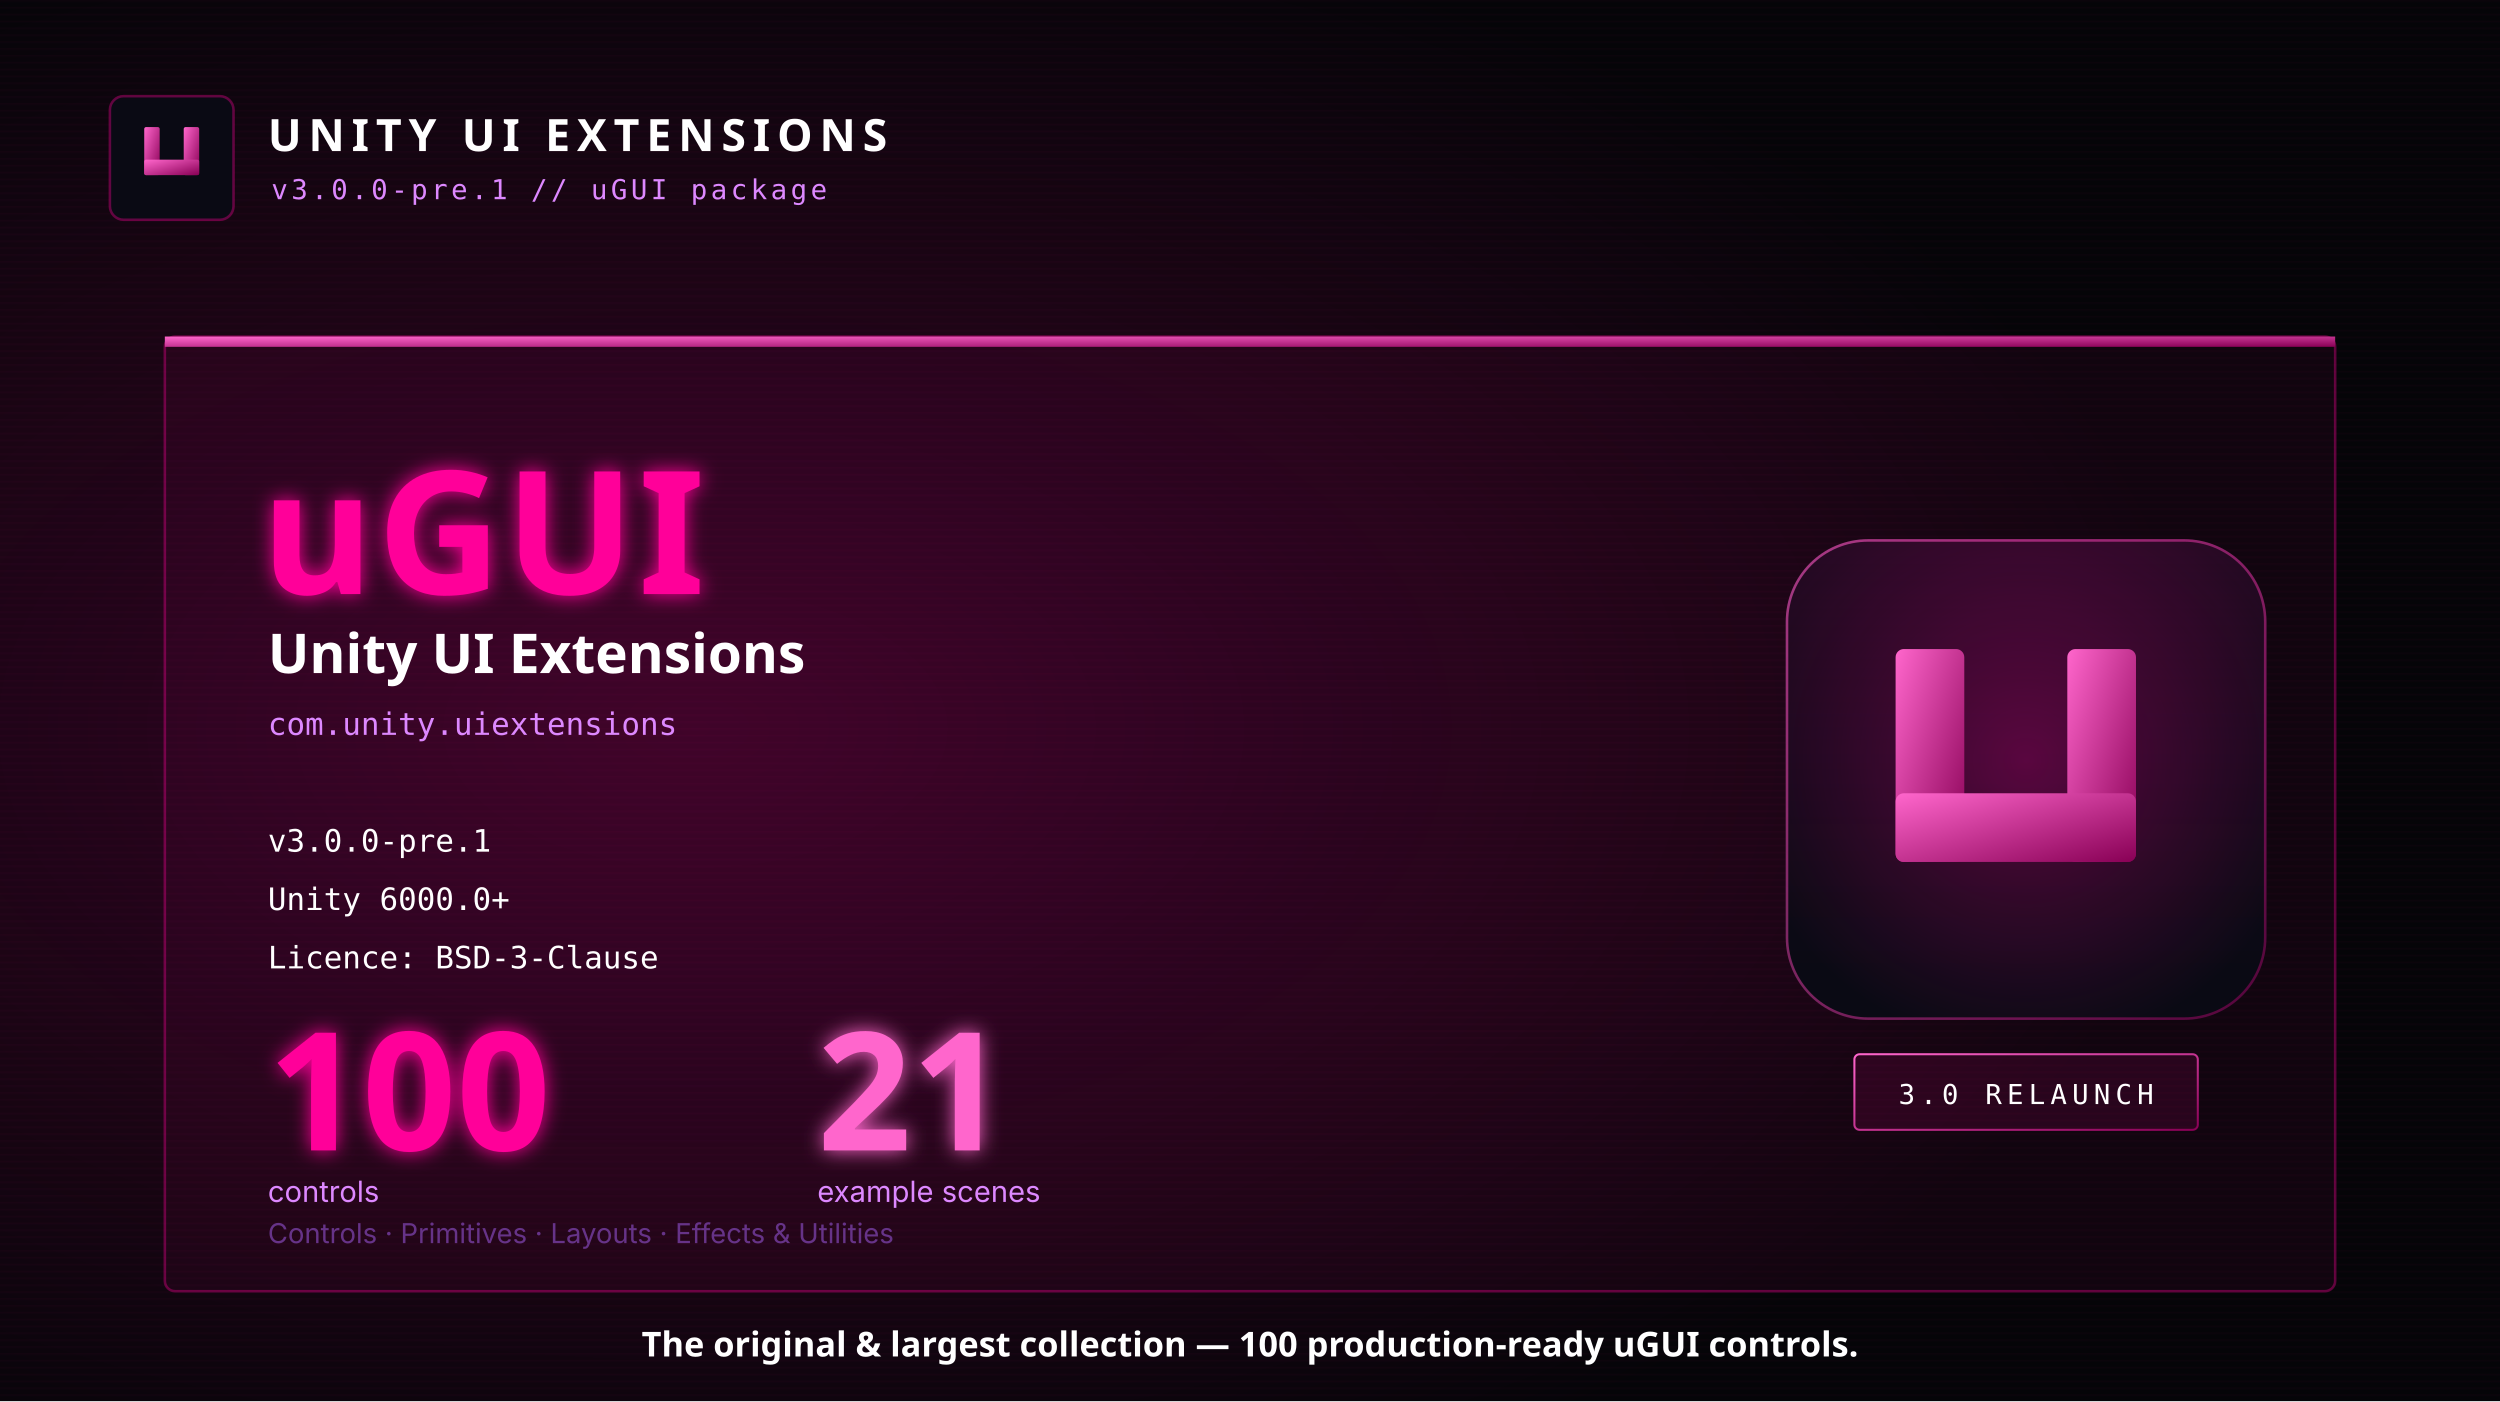
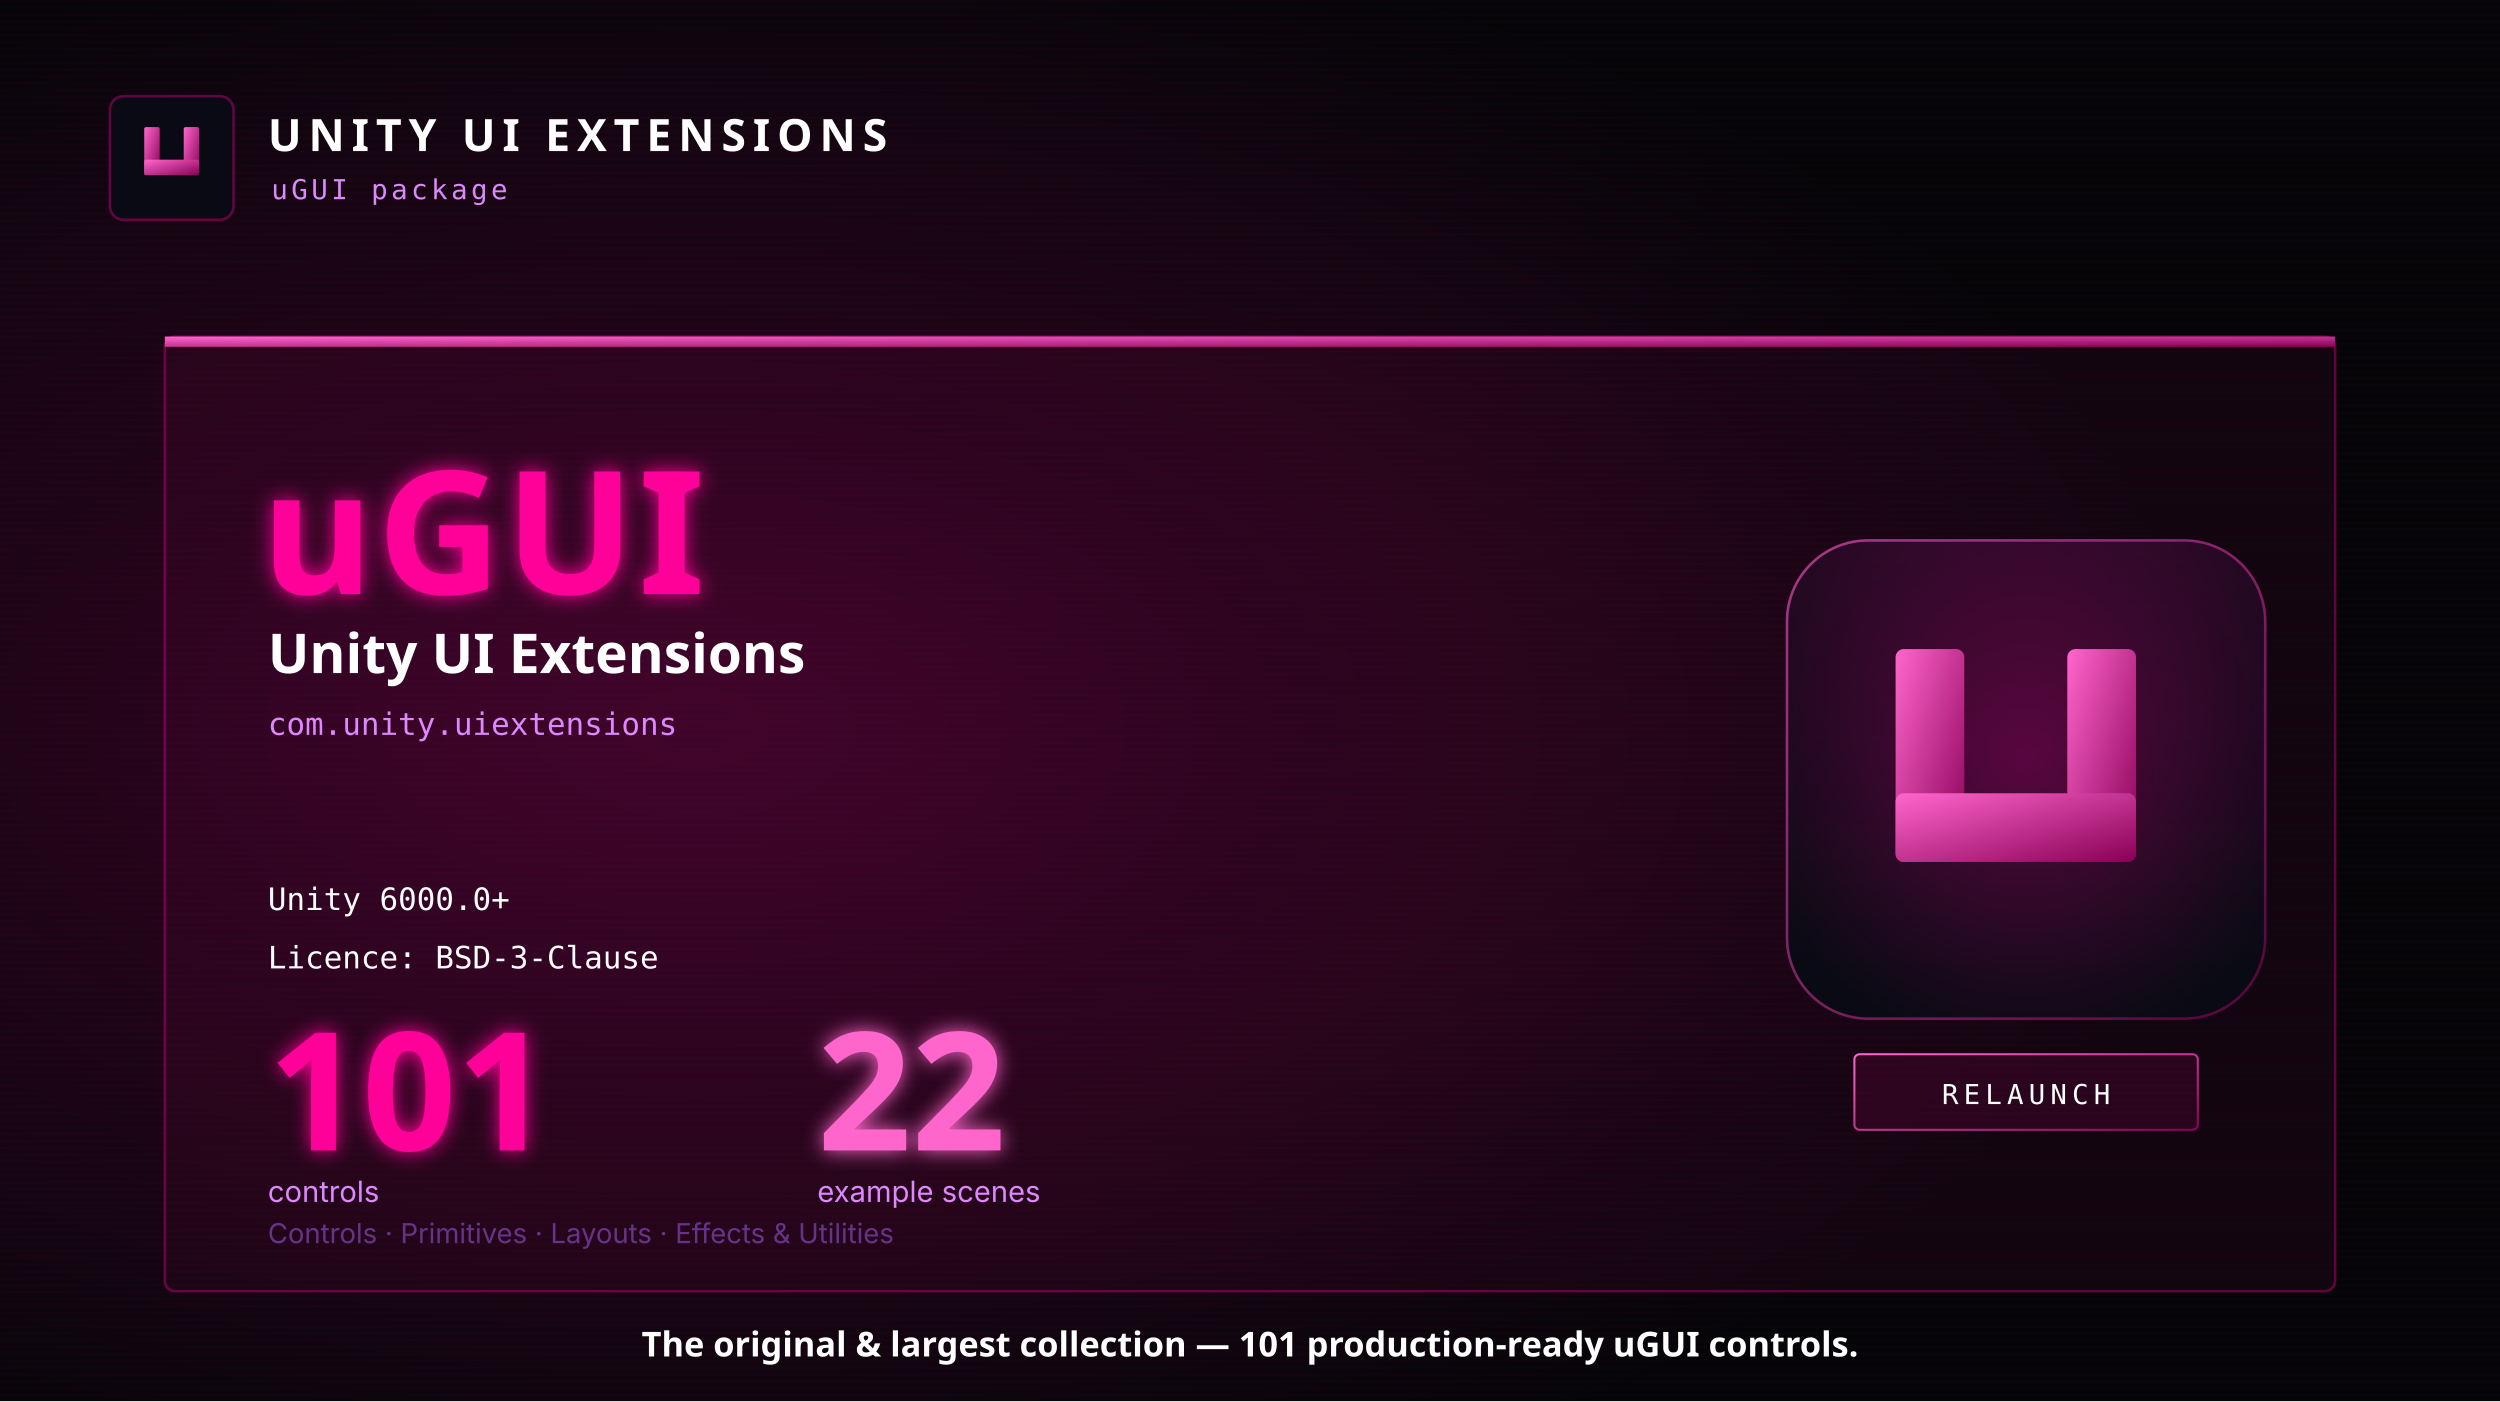
- <svg xmlns="http://www.w3.org/2000/svg" viewBox="0 0 1456 816" width="1456" height="816" role="img" aria-label="Unity UI Extensions v3.0.0-pre.1">
+ <svg xmlns="http://www.w3.org/2000/svg" viewBox="0 0 1456 816" width="1456" height="816" role="img" aria-label="Unity UI Extensions">
  <defs>
    <linearGradient id="pg" x1="0%" y1="0%" x2="100%" y2="100%">
      <stop offset="0%" stop-color="#ff66cc" />
      <stop offset="100%" stop-color="#880055" />
    </linearGradient>
    <radialGradient id="ig" cx="50%" cy="46%" r="60%">
      <stop offset="0%" stop-color="#ff0099" stop-opacity="0.30" />
      <stop offset="100%" stop-color="#ff0099" stop-opacity="0" />
    </radialGradient>
    <linearGradient id="sheen" x1="0%" y1="0%" x2="0%" y2="100%">
      <stop offset="0%" stop-color="#ff0099" stop-opacity="0.12" />
      <stop offset="100%" stop-color="#050508" stop-opacity="0" />
    </linearGradient>
    <radialGradient id="glowR" cx="28%" cy="52%" r="60%">
      <stop offset="0%" stop-color="rgba(255,0,153,0.20)" />
      <stop offset="100%" stop-color="rgba(255,0,153,0)" />
    </radialGradient>
    <pattern id="scan" width="4" height="4" patternUnits="userSpaceOnUse">
      <rect width="4" height="1" fill="rgba(255,0,153,0.025)" />
    </pattern>
    <filter id="softGlow" x="-60%" y="-60%" width="220%" height="220%">
      <feGaussianBlur stdDeviation="6" result="b" />
      <feMerge>
        <feMergeNode in="b" />
        <feMergeNode in="SourceGraphic" />
      </feMerge>
    </filter>
  </defs>
  <rect width="1456" height="816" fill="#050508" />
  <rect width="1456" height="816" fill="url(#glowR)" />
  <rect width="1456" height="816" fill="url(#scan)" />
  <g transform="translate(64,56)">
    <rect x="0" y="0" width="72" height="72" rx="8" fill="#0a0a14" stroke="rgba(255,0,153,0.35)" stroke-width="1.5" />
    <g fill="url(#pg)">
      <rect x="20" y="18" width="9" height="28" rx="1.08" />
      <rect x="43" y="18" width="9" height="28" rx="1.08" />
      <rect x="20" y="37" width="32" height="9" rx="1.08" />
    </g>
    <text x="92" y="32" font-family="Orbitron, 'Space Grotesk', system-ui, sans-serif" font-size="26" font-weight="800" letter-spacing="4" fill="#ffffff">UNITY UI EXTENSIONS</text>
-     <text x="94" y="60" font-family="'JetBrains Mono', ui-monospace, monospace" font-size="16" letter-spacing="2" fill="#dd88ff">v3.0.0-pre.1 // uGUI package</text>
+     <text x="94" y="60" font-family="'JetBrains Mono', ui-monospace, monospace" font-size="16" letter-spacing="2" fill="#dd88ff">uGUI package</text>
  </g>
  <g transform="translate(96,196)">
    <rect x="0" y="0" width="1264" height="556" rx="6" fill="rgba(255,0,153,0.05)" stroke="rgba(255,0,153,0.35)" stroke-width="1.5" />
    <rect x="0" y="0" width="1264" height="6" fill="url(#pg)" />
    <text x="56" y="150" font-family="Orbitron, 'Space Grotesk', system-ui, sans-serif" font-size="100" font-weight="800" letter-spacing="2" fill="#ff0099" filter="url(#softGlow)">uGUI</text>
    <text x="60" y="196" font-family="'Space Grotesk', system-ui, sans-serif" font-size="32" font-weight="600" fill="#ffffff">Unity UI Extensions</text>
    <text x="60" y="232" font-family="'JetBrains Mono', ui-monospace, monospace" font-size="18" fill="#dd88ff">com.unity.uiextensions</text>
    <g font-family="'JetBrains Mono', ui-monospace, monospace" font-size="18" fill="#ffffff">
-       <text x="60" y="300">v3.0.0-pre.1</text>
      <text x="60" y="334">Unity 6000.0+</text>
      <text x="60" y="368">Licence: BSD-3-Clause</text>
    </g>
    <g transform="translate(60,400)">
-       <text x="0" y="74" font-family="Orbitron, 'Space Grotesk', system-ui, sans-serif" font-size="96" font-weight="800" fill="#ff0099" filter="url(#softGlow)">100</text>
+       <text x="0" y="74" font-family="Orbitron, 'Space Grotesk', system-ui, sans-serif" font-size="96" font-weight="800" fill="#ff0099" filter="url(#softGlow)">101</text>
      <text x="0" y="104" font-family="Inter, system-ui, sans-serif" font-size="17" fill="#dd88ff">controls</text>
-       <text x="320" y="74" font-family="Orbitron, 'Space Grotesk', system-ui, sans-serif" font-size="96" font-weight="800" fill="#ff66cc" filter="url(#softGlow)">21</text>
+       <text x="320" y="74" font-family="Orbitron, 'Space Grotesk', system-ui, sans-serif" font-size="96" font-weight="800" fill="#ff66cc" filter="url(#softGlow)">22</text>
      <text x="320" y="104" font-family="Inter, system-ui, sans-serif" font-size="17" fill="#dd88ff">example scenes</text>
    </g>
    <text x="60" y="528" font-family="Inter, system-ui, sans-serif" font-size="16" fill="#663388">Controls · Primitives · Layouts · Effects &amp; Utilities</text>
    <g transform="translate(944,118)">
      <rect x="0" y="0" width="280" height="280" rx="48" fill="#0a0a14" />
      <rect x="0.75" y="0.75" width="278.5" height="278.5" rx="47.25" fill="none" stroke="url(#pg)" stroke-width="1.5" opacity="0.6" />
      <rect x="0" y="0" width="280" height="280" rx="48" fill="url(#sheen)" />
      <rect x="0" y="0" width="280" height="280" rx="48" fill="url(#ig)" />
      <g fill="url(#pg)">
        <rect x="64" y="64" width="40" height="124" rx="4.8" />
        <rect x="164" y="64" width="40" height="124" rx="4.8" />
        <rect x="64" y="148" width="140" height="40" rx="4.8" />
      </g>
      <g transform="translate(40,300)">
        <rect x="0" y="0" width="200" height="44" rx="3" fill="rgba(255,0,153,0.10)" stroke="url(#pg)" stroke-width="1.2" />
-         <text x="100" y="29" text-anchor="middle" font-family="'JetBrains Mono', ui-monospace, monospace" font-size="16" letter-spacing="3" fill="#ffffff">3.0 RELAUNCH</text>
+         <text x="100" y="29" text-anchor="middle" font-family="'JetBrains Mono', ui-monospace, monospace" font-size="16" letter-spacing="3" fill="#ffffff">RELAUNCH</text>
      </g>
    </g>
  </g>
-   <text x="728" y="790" text-anchor="middle" font-family="'Space Grotesk', system-ui, sans-serif" font-size="20" font-weight="600" fill="#ffffff">The original &amp; largest collection — 100 production-ready uGUI controls.</text>
+   <text x="728" y="790" text-anchor="middle" font-family="'Space Grotesk', system-ui, sans-serif" font-size="20" font-weight="600" fill="#ffffff">The original &amp; largest collection — 101 production-ready uGUI controls.</text>
</svg>
